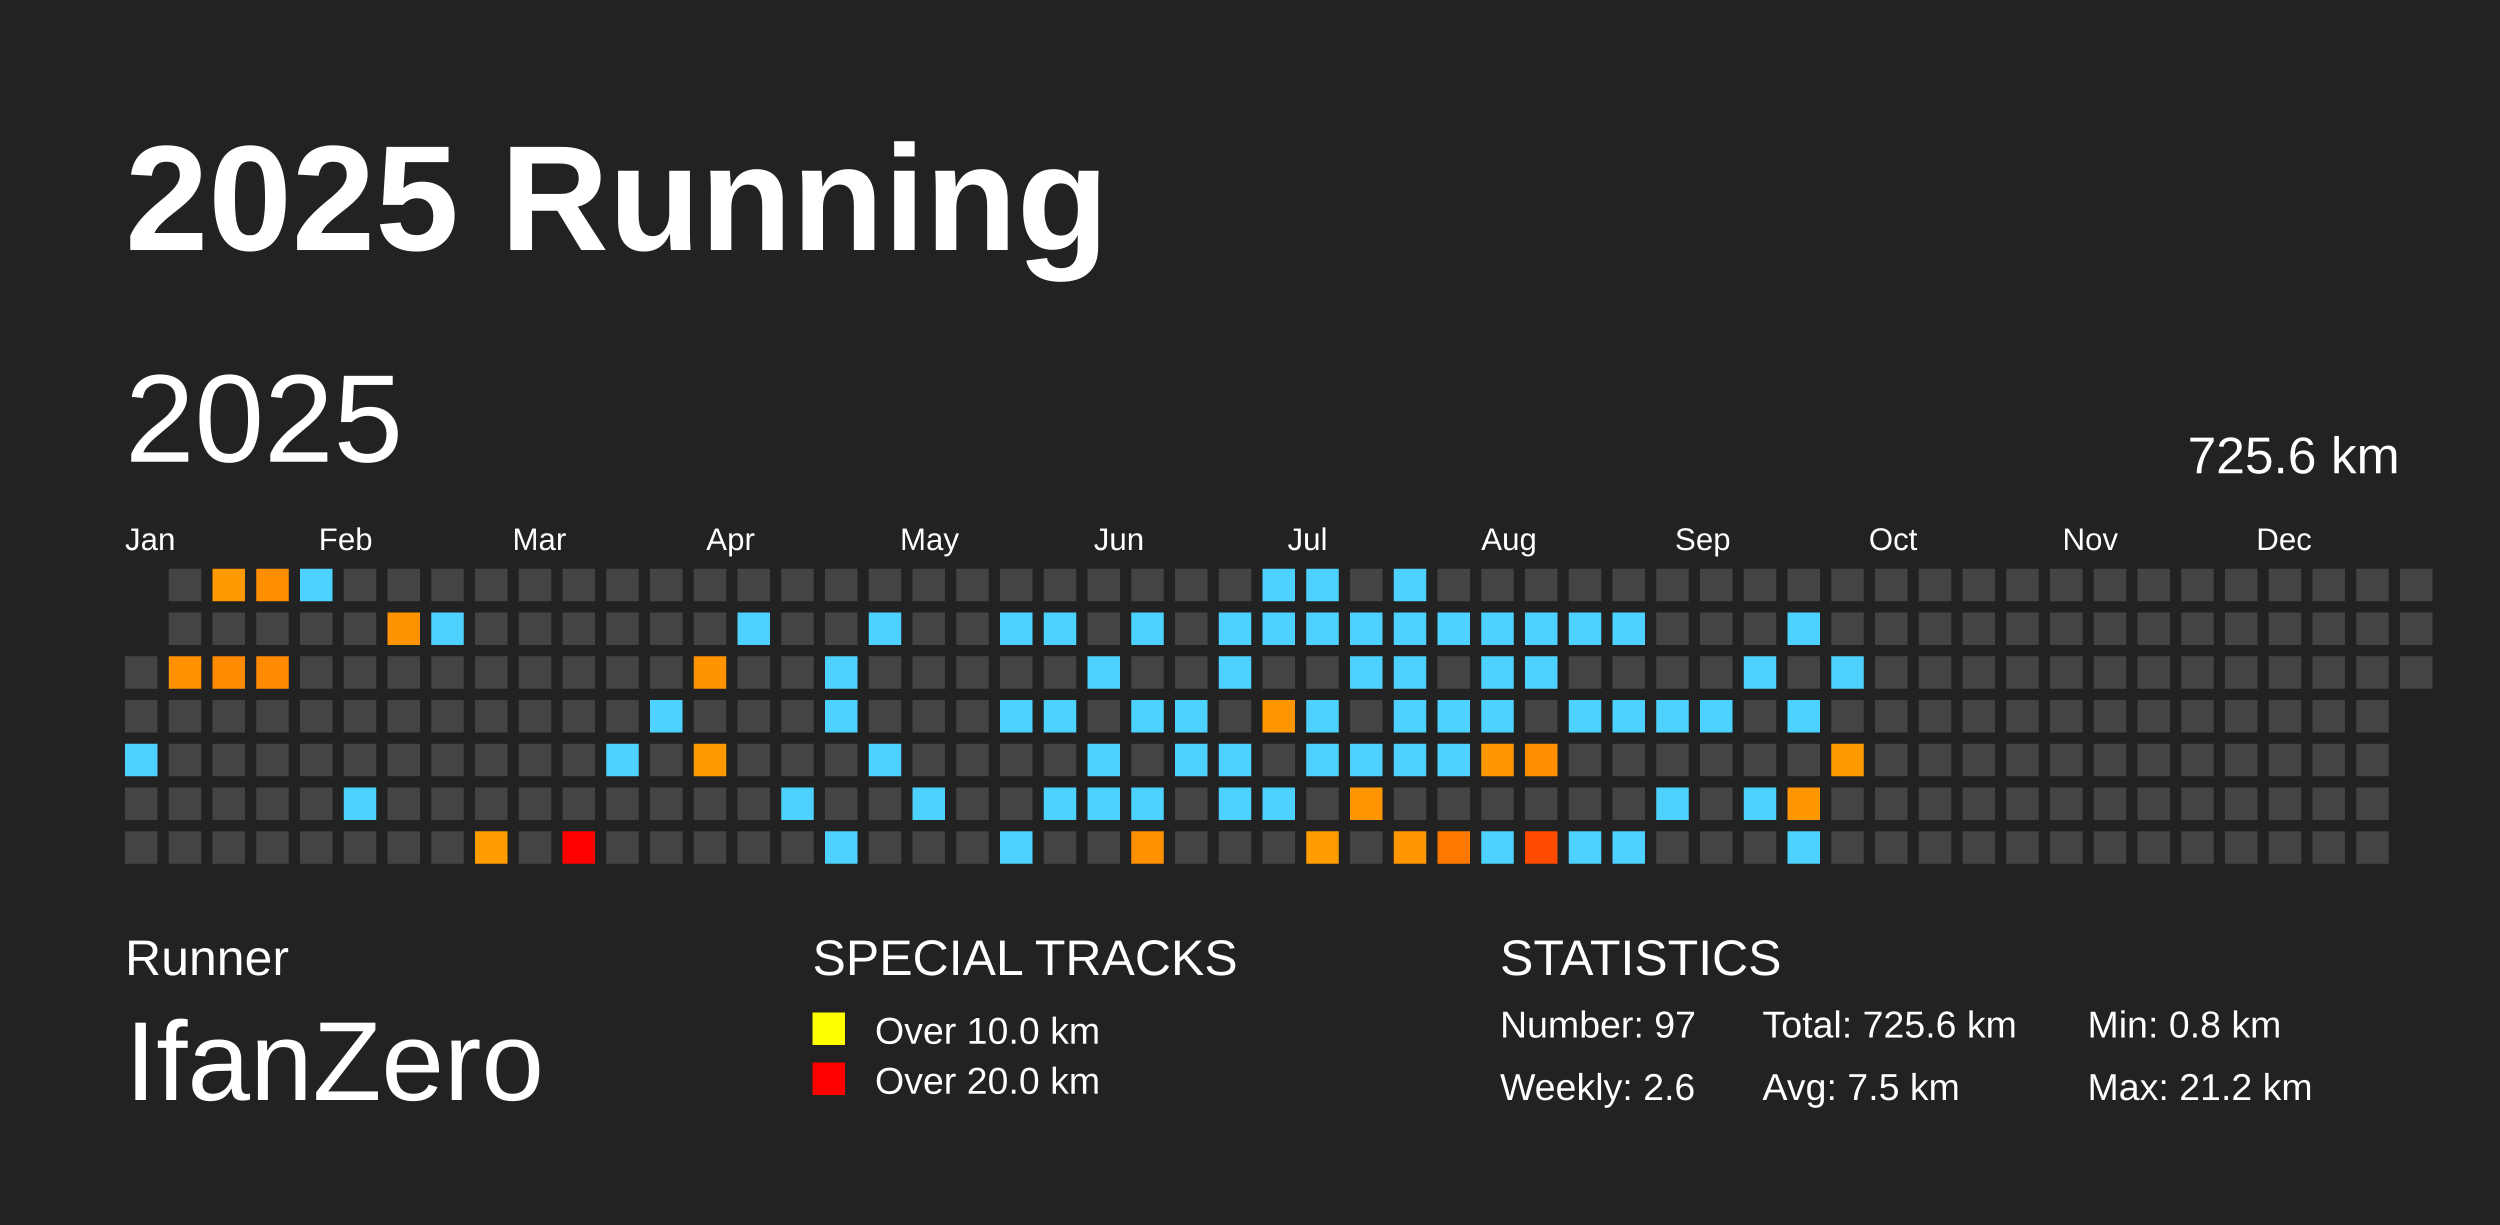
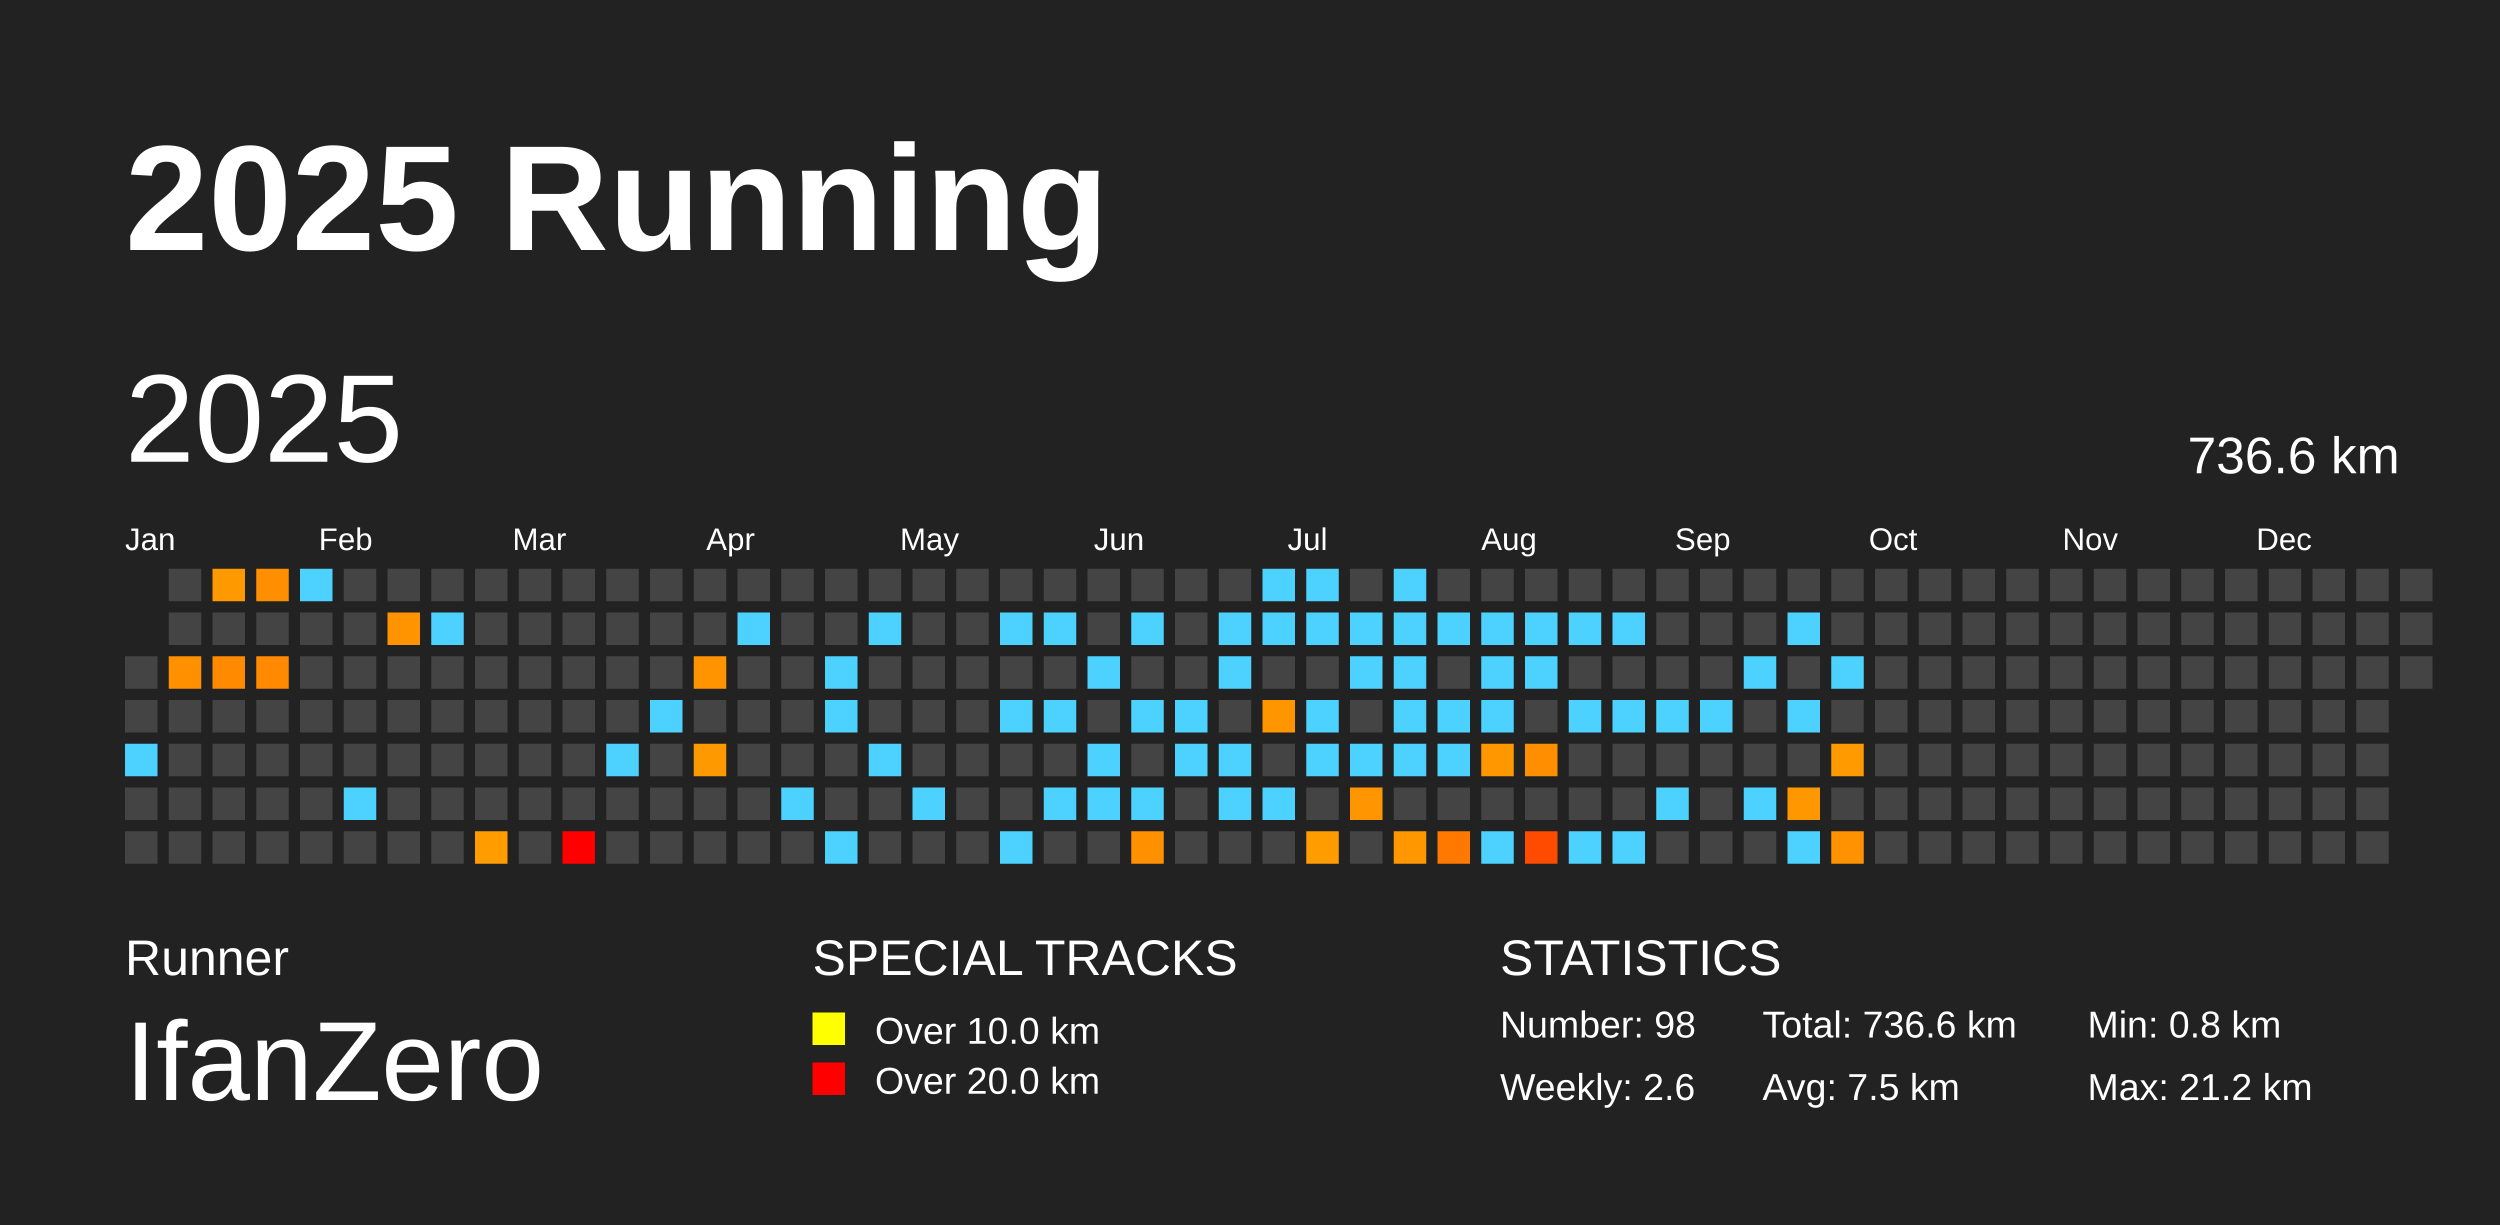
<svg xmlns="http://www.w3.org/2000/svg" baseProfile="full" height="98mm" version="1.1" viewBox="0,0,200,98" width="200mm">
  <defs />
  <rect fill="#222222" height="98" width="200" x="0" y="0" />
  <text fill="#FFFFFF" style="font-size:12px; font-family:Arial; font-weight:bold;" x="10" y="20">2025 Running</text>
  <text fill="#FFFFFF" style="font-size:4px; font-family:Arial" x="10" y="78">Runner</text>
  <text fill="#FFFFFF" style="font-size:9px; font-family:Arial" x="10" y="88">IfanZero</text>
  <text fill="#FFFFFF" style="font-size:4px; font-family:Arial" x="65" y="78">SPECIAL TRACKS</text>
  <rect fill="yellow" height="2.6" width="2.6" x="65" y="81" />
  <text fill="#FFFFFF" style="font-size:3px; font-family:Arial" x="70" y="83.5">Over 10.0 km</text>
  <rect fill="red" height="2.6" width="2.6" x="65" y="85" />
  <text fill="#FFFFFF" style="font-size:3px; font-family:Arial" x="70" y="87.5">Over 20.0 km</text>
  <text fill="#FFFFFF" style="font-size:4px; font-family:Arial" x="120" y="78">STATISTICS</text>
-   <text fill="#FFFFFF" style="font-size:3px; font-family:Arial" x="120" y="83">Number: 97</text>
+   <text fill="#FFFFFF" style="font-size:3px; font-family:Arial" x="120" y="83">Number: 98</text>
  <text fill="#FFFFFF" style="font-size:3px; font-family:Arial" x="120" y="88">Weekly: 2.6</text>
-   <text fill="#FFFFFF" style="font-size:3px; font-family:Arial" x="141" y="83">Total: 725.6 km</text>
+   <text fill="#FFFFFF" style="font-size:3px; font-family:Arial" x="141" y="83">Total: 736.6 km</text>
  <text fill="#FFFFFF" style="font-size:3px; font-family:Arial" x="141" y="88">Avg: 7.5 km</text>
  <text fill="#FFFFFF" style="font-size:3px; font-family:Arial" x="167" y="83">Min: 0.8 km</text>
  <text fill="#FFFFFF" style="font-size:3px; font-family:Arial" x="167" y="88">Max: 21.2 km</text>
  <text dominant-baseline="hanging" fill="#FFFFFF" style="font-size:10.0px; font-family:Arial;" x="10" y="30">2025</text>
-   <text dominant-baseline="hanging" fill="#FFFFFF" style="font-size:4.125px; font-family:Arial;" x="175" y="35">725.6 km</text>
+   <text dominant-baseline="hanging" fill="#FFFFFF" style="font-size:4.125px; font-family:Arial;" x="175" y="35">736.6 km</text>
  <text fill="#FFFFFF" style="font-size:2.5px; font-family:Arial" x="10.0" y="44">Jan</text>
  <text fill="#FFFFFF" style="font-size:2.5px; font-family:Arial" x="25.5" y="44">Feb</text>
  <text fill="#FFFFFF" style="font-size:2.5px; font-family:Arial" x="41.0" y="44">Mar</text>
  <text fill="#FFFFFF" style="font-size:2.5px; font-family:Arial" x="56.5" y="44">Apr</text>
  <text fill="#FFFFFF" style="font-size:2.5px; font-family:Arial" x="72.0" y="44">May</text>
  <text fill="#FFFFFF" style="font-size:2.5px; font-family:Arial" x="87.5" y="44">Jun</text>
  <text fill="#FFFFFF" style="font-size:2.5px; font-family:Arial" x="103.0" y="44">Jul</text>
  <text fill="#FFFFFF" style="font-size:2.5px; font-family:Arial" x="118.5" y="44">Aug</text>
  <text fill="#FFFFFF" style="font-size:2.5px; font-family:Arial" x="134.0" y="44">Sep</text>
  <text fill="#FFFFFF" style="font-size:2.5px; font-family:Arial" x="149.5" y="44">Oct</text>
  <text fill="#FFFFFF" style="font-size:2.5px; font-family:Arial" x="165.0" y="44">Nov</text>
  <text fill="#FFFFFF" style="font-size:2.5px; font-family:Arial" x="180.5" y="44">Dec</text>
  <rect fill="#444444" height="2.6" width="2.6" x="10.0" y="52.5" />
  <rect fill="#444444" height="2.6" width="2.6" x="10.0" y="56.0" />
  <rect fill="#4dd2ff" height="2.6" width="2.6" x="10.0" y="59.5" />
  <rect fill="#444444" height="2.6" width="2.6" x="10.0" y="63.0" />
  <rect fill="#444444" height="2.6" width="2.6" x="10.0" y="66.5" />
  <rect fill="#444444" height="2.6" width="2.6" x="13.5" y="45.5" />
  <rect fill="#444444" height="2.6" width="2.6" x="13.5" y="49.0" />
  <rect fill="#ff9100" height="2.6" width="2.6" x="13.5" y="52.5" />
  <rect fill="#444444" height="2.6" width="2.6" x="13.5" y="56.0" />
  <rect fill="#444444" height="2.6" width="2.6" x="13.5" y="59.5" />
  <rect fill="#444444" height="2.6" width="2.6" x="13.5" y="63.0" />
  <rect fill="#444444" height="2.6" width="2.6" x="13.5" y="66.5" />
  <rect fill="#ff9900" height="2.6" width="2.6" x="17.0" y="45.5" />
  <rect fill="#444444" height="2.6" width="2.6" x="17.0" y="49.0" />
  <rect fill="#ff8a00" height="2.6" width="2.6" x="17.0" y="52.5" />
  <rect fill="#444444" height="2.6" width="2.6" x="17.0" y="56.0" />
  <rect fill="#444444" height="2.6" width="2.6" x="17.0" y="59.5" />
  <rect fill="#444444" height="2.6" width="2.6" x="17.0" y="63.0" />
  <rect fill="#444444" height="2.6" width="2.6" x="17.0" y="66.5" />
  <rect fill="#ff8f00" height="2.6" width="2.6" x="20.5" y="45.5" />
  <rect fill="#444444" height="2.6" width="2.6" x="20.5" y="49.0" />
  <rect fill="#ff8900" height="2.6" width="2.6" x="20.5" y="52.5" />
  <rect fill="#444444" height="2.6" width="2.6" x="20.5" y="56.0" />
  <rect fill="#444444" height="2.6" width="2.6" x="20.5" y="59.5" />
  <rect fill="#444444" height="2.6" width="2.6" x="20.5" y="63.0" />
  <rect fill="#444444" height="2.6" width="2.6" x="20.5" y="66.5" />
  <rect fill="#4dd2ff" height="2.6" width="2.6" x="24.0" y="45.5" />
  <rect fill="#444444" height="2.6" width="2.6" x="24.0" y="49.0" />
  <rect fill="#444444" height="2.6" width="2.6" x="24.0" y="52.5" />
  <rect fill="#444444" height="2.6" width="2.6" x="24.0" y="56.0" />
  <rect fill="#444444" height="2.6" width="2.6" x="24.0" y="59.5" />
  <rect fill="#444444" height="2.6" width="2.6" x="24.0" y="63.0" />
  <rect fill="#444444" height="2.6" width="2.6" x="24.0" y="66.5" />
  <rect fill="#444444" height="2.6" width="2.6" x="27.5" y="45.5" />
  <rect fill="#444444" height="2.6" width="2.6" x="27.5" y="49.0" />
  <rect fill="#444444" height="2.6" width="2.6" x="27.5" y="52.5" />
  <rect fill="#444444" height="2.6" width="2.6" x="27.5" y="56.0" />
  <rect fill="#444444" height="2.6" width="2.6" x="27.5" y="59.5" />
  <rect fill="#4dd2ff" height="2.6" width="2.6" x="27.5" y="63.0" />
  <rect fill="#444444" height="2.6" width="2.6" x="27.5" y="66.5" />
  <rect fill="#444444" height="2.6" width="2.6" x="31.0" y="45.5" />
  <rect fill="#ff9300" height="2.6" width="2.6" x="31.0" y="49.0" />
  <rect fill="#444444" height="2.6" width="2.6" x="31.0" y="52.5" />
  <rect fill="#444444" height="2.6" width="2.6" x="31.0" y="56.0" />
  <rect fill="#444444" height="2.6" width="2.6" x="31.0" y="59.5" />
  <rect fill="#444444" height="2.6" width="2.6" x="31.0" y="63.0" />
  <rect fill="#444444" height="2.6" width="2.6" x="31.0" y="66.5" />
  <rect fill="#444444" height="2.6" width="2.6" x="34.5" y="45.5" />
  <rect fill="#4dd2ff" height="2.6" width="2.6" x="34.5" y="49.0" />
  <rect fill="#444444" height="2.6" width="2.6" x="34.5" y="52.5" />
  <rect fill="#444444" height="2.6" width="2.6" x="34.5" y="56.0" />
  <rect fill="#444444" height="2.6" width="2.6" x="34.5" y="59.5" />
  <rect fill="#444444" height="2.6" width="2.6" x="34.5" y="63.0" />
  <rect fill="#444444" height="2.6" width="2.6" x="34.5" y="66.5" />
  <rect fill="#444444" height="2.6" width="2.6" x="38.0" y="45.5" />
  <rect fill="#444444" height="2.6" width="2.6" x="38.0" y="49.0" />
  <rect fill="#444444" height="2.6" width="2.6" x="38.0" y="52.5" />
  <rect fill="#444444" height="2.6" width="2.6" x="38.0" y="56.0" />
  <rect fill="#444444" height="2.6" width="2.6" x="38.0" y="59.5" />
  <rect fill="#444444" height="2.6" width="2.6" x="38.0" y="63.0" />
  <rect fill="#ff9d00" height="2.6" width="2.6" x="38.0" y="66.5" />
  <rect fill="#444444" height="2.6" width="2.6" x="41.5" y="45.5" />
  <rect fill="#444444" height="2.6" width="2.6" x="41.5" y="49.0" />
  <rect fill="#444444" height="2.6" width="2.6" x="41.5" y="52.5" />
  <rect fill="#444444" height="2.6" width="2.6" x="41.5" y="56.0" />
  <rect fill="#444444" height="2.6" width="2.6" x="41.5" y="59.5" />
  <rect fill="#444444" height="2.6" width="2.6" x="41.5" y="63.0" />
  <rect fill="#444444" height="2.6" width="2.6" x="41.5" y="66.5" />
  <rect fill="#444444" height="2.6" width="2.6" x="45.0" y="45.5" />
  <rect fill="#444444" height="2.6" width="2.6" x="45.0" y="49.0" />
  <rect fill="#444444" height="2.6" width="2.6" x="45.0" y="52.5" />
  <rect fill="#444444" height="2.6" width="2.6" x="45.0" y="56.0" />
  <rect fill="#444444" height="2.6" width="2.6" x="45.0" y="59.5" />
  <rect fill="#444444" height="2.6" width="2.6" x="45.0" y="63.0" />
  <rect fill="red" height="2.6" width="2.6" x="45.0" y="66.5" />
  <rect fill="#444444" height="2.6" width="2.6" x="48.5" y="45.5" />
  <rect fill="#444444" height="2.6" width="2.6" x="48.5" y="49.0" />
  <rect fill="#444444" height="2.6" width="2.6" x="48.5" y="52.5" />
  <rect fill="#444444" height="2.6" width="2.6" x="48.5" y="56.0" />
  <rect fill="#4dd2ff" height="2.6" width="2.6" x="48.5" y="59.5" />
  <rect fill="#444444" height="2.6" width="2.6" x="48.5" y="63.0" />
  <rect fill="#444444" height="2.6" width="2.6" x="48.5" y="66.5" />
  <rect fill="#444444" height="2.6" width="2.6" x="52.0" y="45.5" />
  <rect fill="#444444" height="2.6" width="2.6" x="52.0" y="49.0" />
  <rect fill="#444444" height="2.6" width="2.6" x="52.0" y="52.5" />
  <rect fill="#4dd2ff" height="2.6" width="2.6" x="52.0" y="56.0" />
  <rect fill="#444444" height="2.6" width="2.6" x="52.0" y="59.5" />
  <rect fill="#444444" height="2.6" width="2.6" x="52.0" y="63.0" />
  <rect fill="#444444" height="2.6" width="2.6" x="52.0" y="66.5" />
  <rect fill="#444444" height="2.6" width="2.6" x="55.5" y="45.5" />
  <rect fill="#444444" height="2.6" width="2.6" x="55.5" y="49.0" />
  <rect fill="#ff9300" height="2.6" width="2.6" x="55.5" y="52.5" />
  <rect fill="#444444" height="2.6" width="2.6" x="55.5" y="56.0" />
  <rect fill="#ff9900" height="2.6" width="2.6" x="55.5" y="59.5" />
  <rect fill="#444444" height="2.6" width="2.6" x="55.5" y="63.0" />
  <rect fill="#444444" height="2.6" width="2.6" x="55.5" y="66.5" />
  <rect fill="#444444" height="2.6" width="2.6" x="59.0" y="45.5" />
  <rect fill="#4dd2ff" height="2.6" width="2.6" x="59.0" y="49.0" />
  <rect fill="#444444" height="2.6" width="2.6" x="59.0" y="52.5" />
  <rect fill="#444444" height="2.6" width="2.6" x="59.0" y="56.0" />
  <rect fill="#444444" height="2.6" width="2.6" x="59.0" y="59.5" />
  <rect fill="#444444" height="2.6" width="2.6" x="59.0" y="63.0" />
  <rect fill="#444444" height="2.6" width="2.6" x="59.0" y="66.5" />
  <rect fill="#444444" height="2.6" width="2.6" x="62.5" y="45.5" />
  <rect fill="#444444" height="2.6" width="2.6" x="62.5" y="49.0" />
  <rect fill="#444444" height="2.6" width="2.6" x="62.5" y="52.5" />
  <rect fill="#444444" height="2.6" width="2.6" x="62.5" y="56.0" />
  <rect fill="#444444" height="2.6" width="2.6" x="62.5" y="59.5" />
  <rect fill="#4dd2ff" height="2.6" width="2.6" x="62.5" y="63.0" />
  <rect fill="#444444" height="2.6" width="2.6" x="62.5" y="66.5" />
  <rect fill="#444444" height="2.6" width="2.6" x="66.0" y="45.5" />
  <rect fill="#444444" height="2.6" width="2.6" x="66.0" y="49.0" />
  <rect fill="#4dd2ff" height="2.6" width="2.6" x="66.0" y="52.5" />
  <rect fill="#4dd2ff" height="2.6" width="2.6" x="66.0" y="56.0" />
  <rect fill="#444444" height="2.6" width="2.6" x="66.0" y="59.5" />
  <rect fill="#444444" height="2.6" width="2.6" x="66.0" y="63.0" />
  <rect fill="#4dd2ff" height="2.6" width="2.6" x="66.0" y="66.5" />
  <rect fill="#444444" height="2.6" width="2.6" x="69.5" y="45.5" />
  <rect fill="#4dd2ff" height="2.6" width="2.6" x="69.5" y="49.0" />
  <rect fill="#444444" height="2.6" width="2.6" x="69.5" y="52.5" />
  <rect fill="#444444" height="2.6" width="2.6" x="69.5" y="56.0" />
  <rect fill="#4dd2ff" height="2.6" width="2.6" x="69.5" y="59.5" />
  <rect fill="#444444" height="2.6" width="2.6" x="69.5" y="63.0" />
  <rect fill="#444444" height="2.6" width="2.6" x="69.5" y="66.5" />
  <rect fill="#444444" height="2.6" width="2.6" x="73.0" y="45.5" />
  <rect fill="#444444" height="2.6" width="2.6" x="73.0" y="49.0" />
  <rect fill="#444444" height="2.6" width="2.6" x="73.0" y="52.5" />
  <rect fill="#444444" height="2.6" width="2.6" x="73.0" y="56.0" />
  <rect fill="#444444" height="2.6" width="2.6" x="73.0" y="59.5" />
  <rect fill="#4dd2ff" height="2.6" width="2.6" x="73.0" y="63.0" />
  <rect fill="#444444" height="2.6" width="2.6" x="73.0" y="66.5" />
  <rect fill="#444444" height="2.6" width="2.6" x="76.5" y="45.5" />
  <rect fill="#444444" height="2.6" width="2.6" x="76.5" y="49.0" />
  <rect fill="#444444" height="2.6" width="2.6" x="76.5" y="52.5" />
  <rect fill="#444444" height="2.6" width="2.6" x="76.5" y="56.0" />
  <rect fill="#444444" height="2.6" width="2.6" x="76.5" y="59.5" />
  <rect fill="#444444" height="2.6" width="2.6" x="76.5" y="63.0" />
  <rect fill="#444444" height="2.6" width="2.6" x="76.5" y="66.5" />
  <rect fill="#444444" height="2.6" width="2.6" x="80.0" y="45.5" />
  <rect fill="#4dd2ff" height="2.6" width="2.6" x="80.0" y="49.0" />
  <rect fill="#444444" height="2.6" width="2.6" x="80.0" y="52.5" />
  <rect fill="#4dd2ff" height="2.6" width="2.6" x="80.0" y="56.0" />
  <rect fill="#444444" height="2.6" width="2.6" x="80.0" y="59.5" />
  <rect fill="#444444" height="2.6" width="2.6" x="80.0" y="63.0" />
  <rect fill="#4dd2ff" height="2.6" width="2.6" x="80.0" y="66.5" />
  <rect fill="#444444" height="2.6" width="2.6" x="83.5" y="45.5" />
  <rect fill="#4dd2ff" height="2.6" width="2.6" x="83.5" y="49.0" />
  <rect fill="#444444" height="2.6" width="2.6" x="83.5" y="52.5" />
  <rect fill="#4dd2ff" height="2.6" width="2.6" x="83.5" y="56.0" />
  <rect fill="#444444" height="2.6" width="2.6" x="83.5" y="59.5" />
  <rect fill="#4dd2ff" height="2.6" width="2.6" x="83.5" y="63.0" />
  <rect fill="#444444" height="2.6" width="2.6" x="83.5" y="66.5" />
  <rect fill="#444444" height="2.6" width="2.6" x="87.0" y="45.5" />
  <rect fill="#444444" height="2.6" width="2.6" x="87.0" y="49.0" />
  <rect fill="#4dd2ff" height="2.6" width="2.6" x="87.0" y="52.5" />
  <rect fill="#444444" height="2.6" width="2.6" x="87.0" y="56.0" />
  <rect fill="#4dd2ff" height="2.6" width="2.6" x="87.0" y="59.5" />
  <rect fill="#4dd2ff" height="2.6" width="2.6" x="87.0" y="63.0" />
  <rect fill="#444444" height="2.6" width="2.6" x="87.0" y="66.5" />
  <rect fill="#444444" height="2.6" width="2.6" x="90.5" y="45.5" />
  <rect fill="#4dd2ff" height="2.6" width="2.6" x="90.5" y="49.0" />
  <rect fill="#444444" height="2.6" width="2.6" x="90.5" y="52.5" />
  <rect fill="#4dd2ff" height="2.6" width="2.6" x="90.5" y="56.0" />
  <rect fill="#444444" height="2.6" width="2.6" x="90.5" y="59.5" />
  <rect fill="#4dd2ff" height="2.6" width="2.6" x="90.5" y="63.0" />
  <rect fill="#ff9000" height="2.6" width="2.6" x="90.5" y="66.5" />
  <rect fill="#444444" height="2.6" width="2.6" x="94.0" y="45.5" />
  <rect fill="#444444" height="2.6" width="2.6" x="94.0" y="49.0" />
  <rect fill="#444444" height="2.6" width="2.6" x="94.0" y="52.5" />
  <rect fill="#4dd2ff" height="2.6" width="2.6" x="94.0" y="56.0" />
  <rect fill="#4dd2ff" height="2.6" width="2.6" x="94.0" y="59.5" />
  <rect fill="#444444" height="2.6" width="2.6" x="94.0" y="63.0" />
  <rect fill="#444444" height="2.6" width="2.6" x="94.0" y="66.5" />
  <rect fill="#444444" height="2.6" width="2.6" x="97.5" y="45.5" />
  <rect fill="#4dd2ff" height="2.6" width="2.6" x="97.5" y="49.0" />
  <rect fill="#4dd2ff" height="2.6" width="2.6" x="97.5" y="52.5" />
  <rect fill="#444444" height="2.6" width="2.6" x="97.5" y="56.0" />
  <rect fill="#4dd2ff" height="2.6" width="2.6" x="97.5" y="59.5" />
  <rect fill="#4dd2ff" height="2.6" width="2.6" x="97.5" y="63.0" />
  <rect fill="#444444" height="2.6" width="2.6" x="97.5" y="66.5" />
  <rect fill="#4dd2ff" height="2.6" width="2.6" x="101.0" y="45.5" />
  <rect fill="#4dd2ff" height="2.6" width="2.6" x="101.0" y="49.0" />
  <rect fill="#444444" height="2.6" width="2.6" x="101.0" y="52.5" />
  <rect fill="#ff9600" height="2.6" width="2.6" x="101.0" y="56.0" />
  <rect fill="#444444" height="2.6" width="2.6" x="101.0" y="59.5" />
  <rect fill="#4dd2ff" height="2.6" width="2.6" x="101.0" y="63.0" />
  <rect fill="#444444" height="2.6" width="2.6" x="101.0" y="66.5" />
  <rect fill="#4dd2ff" height="2.6" width="2.6" x="104.5" y="45.5" />
  <rect fill="#4dd2ff" height="2.6" width="2.6" x="104.5" y="49.0" />
  <rect fill="#444444" height="2.6" width="2.6" x="104.5" y="52.5" />
  <rect fill="#4dd2ff" height="2.6" width="2.6" x="104.5" y="56.0" />
  <rect fill="#4dd2ff" height="2.6" width="2.6" x="104.5" y="59.5" />
  <rect fill="#444444" height="2.6" width="2.6" x="104.5" y="63.0" />
  <rect fill="#ff9c00" height="2.6" width="2.6" x="104.5" y="66.5" />
  <rect fill="#444444" height="2.6" width="2.6" x="108.0" y="45.5" />
  <rect fill="#4dd2ff" height="2.6" width="2.6" x="108.0" y="49.0" />
  <rect fill="#4dd2ff" height="2.6" width="2.6" x="108.0" y="52.5" />
  <rect fill="#444444" height="2.6" width="2.6" x="108.0" y="56.0" />
  <rect fill="#4dd2ff" height="2.6" width="2.6" x="108.0" y="59.5" />
  <rect fill="#ff9500" height="2.6" width="2.6" x="108.0" y="63.0" />
  <rect fill="#444444" height="2.6" width="2.6" x="108.0" y="66.5" />
  <rect fill="#4dd2ff" height="2.6" width="2.6" x="111.5" y="45.5" />
  <rect fill="#4dd2ff" height="2.6" width="2.6" x="111.5" y="49.0" />
  <rect fill="#4dd2ff" height="2.6" width="2.6" x="111.5" y="52.5" />
  <rect fill="#4dd2ff" height="2.6" width="2.6" x="111.5" y="56.0" />
  <rect fill="#4dd2ff" height="2.6" width="2.6" x="111.5" y="59.5" />
  <rect fill="#444444" height="2.6" width="2.6" x="111.5" y="63.0" />
  <rect fill="#ff9800" height="2.6" width="2.6" x="111.5" y="66.5" />
  <rect fill="#444444" height="2.6" width="2.6" x="115.0" y="45.5" />
  <rect fill="#4dd2ff" height="2.6" width="2.6" x="115.0" y="49.0" />
  <rect fill="#444444" height="2.6" width="2.6" x="115.0" y="52.5" />
  <rect fill="#4dd2ff" height="2.6" width="2.6" x="115.0" y="56.0" />
  <rect fill="#4dd2ff" height="2.6" width="2.6" x="115.0" y="59.5" />
  <rect fill="#444444" height="2.6" width="2.6" x="115.0" y="63.0" />
  <rect fill="#ff7900" height="2.6" width="2.6" x="115.0" y="66.5" />
  <rect fill="#444444" height="2.6" width="2.6" x="118.5" y="45.5" />
  <rect fill="#4dd2ff" height="2.6" width="2.6" x="118.5" y="49.0" />
  <rect fill="#4dd2ff" height="2.6" width="2.6" x="118.5" y="52.5" />
  <rect fill="#4dd2ff" height="2.6" width="2.6" x="118.5" y="56.0" />
  <rect fill="#ff9700" height="2.6" width="2.6" x="118.5" y="59.5" />
  <rect fill="#444444" height="2.6" width="2.6" x="118.5" y="63.0" />
  <rect fill="#4dd2ff" height="2.6" width="2.6" x="118.5" y="66.5" />
  <rect fill="#444444" height="2.6" width="2.6" x="122.0" y="45.5" />
  <rect fill="#4dd2ff" height="2.6" width="2.6" x="122.0" y="49.0" />
  <rect fill="#4dd2ff" height="2.6" width="2.6" x="122.0" y="52.5" />
  <rect fill="#444444" height="2.6" width="2.6" x="122.0" y="56.0" />
  <rect fill="#ff8e00" height="2.6" width="2.6" x="122.0" y="59.5" />
  <rect fill="#444444" height="2.6" width="2.6" x="122.0" y="63.0" />
  <rect fill="#ff4b00" height="2.6" width="2.6" x="122.0" y="66.5" />
  <rect fill="#444444" height="2.6" width="2.6" x="125.5" y="45.5" />
  <rect fill="#4dd2ff" height="2.6" width="2.6" x="125.5" y="49.0" />
  <rect fill="#444444" height="2.6" width="2.6" x="125.5" y="52.5" />
  <rect fill="#4dd2ff" height="2.6" width="2.6" x="125.5" y="56.0" />
  <rect fill="#444444" height="2.6" width="2.6" x="125.5" y="59.5" />
  <rect fill="#444444" height="2.6" width="2.6" x="125.5" y="63.0" />
  <rect fill="#4dd2ff" height="2.6" width="2.6" x="125.5" y="66.5" />
  <rect fill="#444444" height="2.6" width="2.6" x="129.0" y="45.5" />
  <rect fill="#4dd2ff" height="2.6" width="2.6" x="129.0" y="49.0" />
  <rect fill="#444444" height="2.6" width="2.6" x="129.0" y="52.5" />
  <rect fill="#4dd2ff" height="2.6" width="2.6" x="129.0" y="56.0" />
  <rect fill="#444444" height="2.6" width="2.6" x="129.0" y="59.5" />
  <rect fill="#444444" height="2.6" width="2.6" x="129.0" y="63.0" />
  <rect fill="#4dd2ff" height="2.6" width="2.6" x="129.0" y="66.5" />
  <rect fill="#444444" height="2.6" width="2.6" x="132.5" y="45.5" />
  <rect fill="#444444" height="2.6" width="2.6" x="132.5" y="49.0" />
  <rect fill="#444444" height="2.6" width="2.6" x="132.5" y="52.5" />
  <rect fill="#4dd2ff" height="2.6" width="2.6" x="132.5" y="56.0" />
  <rect fill="#444444" height="2.6" width="2.6" x="132.5" y="59.5" />
  <rect fill="#4dd2ff" height="2.6" width="2.6" x="132.5" y="63.0" />
  <rect fill="#444444" height="2.6" width="2.6" x="132.5" y="66.5" />
  <rect fill="#444444" height="2.6" width="2.6" x="136.0" y="45.5" />
  <rect fill="#444444" height="2.6" width="2.6" x="136.0" y="49.0" />
  <rect fill="#444444" height="2.6" width="2.6" x="136.0" y="52.5" />
  <rect fill="#4dd2ff" height="2.6" width="2.6" x="136.0" y="56.0" />
  <rect fill="#444444" height="2.6" width="2.6" x="136.0" y="59.5" />
  <rect fill="#444444" height="2.6" width="2.6" x="136.0" y="63.0" />
  <rect fill="#444444" height="2.6" width="2.6" x="136.0" y="66.5" />
  <rect fill="#444444" height="2.6" width="2.6" x="139.5" y="45.5" />
  <rect fill="#444444" height="2.6" width="2.6" x="139.5" y="49.0" />
  <rect fill="#4dd2ff" height="2.6" width="2.6" x="139.5" y="52.5" />
  <rect fill="#444444" height="2.6" width="2.6" x="139.5" y="56.0" />
  <rect fill="#444444" height="2.6" width="2.6" x="139.5" y="59.5" />
  <rect fill="#4dd2ff" height="2.6" width="2.6" x="139.5" y="63.0" />
  <rect fill="#444444" height="2.6" width="2.6" x="139.5" y="66.5" />
  <rect fill="#444444" height="2.6" width="2.6" x="143.0" y="45.5" />
  <rect fill="#4dd2ff" height="2.6" width="2.6" x="143.0" y="49.0" />
  <rect fill="#444444" height="2.6" width="2.6" x="143.0" y="52.5" />
  <rect fill="#4dd2ff" height="2.6" width="2.6" x="143.0" y="56.0" />
  <rect fill="#444444" height="2.6" width="2.6" x="143.0" y="59.5" />
  <rect fill="#ff9700" height="2.6" width="2.6" x="143.0" y="63.0" />
  <rect fill="#4dd2ff" height="2.6" width="2.6" x="143.0" y="66.5" />
  <rect fill="#444444" height="2.6" width="2.6" x="146.5" y="45.5" />
  <rect fill="#444444" height="2.6" width="2.6" x="146.5" y="49.0" />
  <rect fill="#4dd2ff" height="2.6" width="2.6" x="146.5" y="52.5" />
  <rect fill="#444444" height="2.6" width="2.6" x="146.5" y="56.0" />
  <rect fill="#ff9a00" height="2.6" width="2.6" x="146.5" y="59.5" />
  <rect fill="#444444" height="2.6" width="2.6" x="146.5" y="63.0" />
-   <rect fill="#444444" height="2.6" width="2.6" x="146.5" y="66.5" />
+   <rect fill="#ff9200" height="2.6" width="2.6" x="146.5" y="66.5" />
  <rect fill="#444444" height="2.6" width="2.6" x="150.0" y="45.5" />
  <rect fill="#444444" height="2.6" width="2.6" x="150.0" y="49.0" />
  <rect fill="#444444" height="2.6" width="2.6" x="150.0" y="52.5" />
  <rect fill="#444444" height="2.6" width="2.6" x="150.0" y="56.0" />
  <rect fill="#444444" height="2.6" width="2.6" x="150.0" y="59.5" />
  <rect fill="#444444" height="2.6" width="2.6" x="150.0" y="63.0" />
  <rect fill="#444444" height="2.6" width="2.6" x="150.0" y="66.5" />
  <rect fill="#444444" height="2.6" width="2.6" x="153.5" y="45.5" />
  <rect fill="#444444" height="2.6" width="2.6" x="153.5" y="49.0" />
  <rect fill="#444444" height="2.6" width="2.6" x="153.5" y="52.5" />
  <rect fill="#444444" height="2.6" width="2.6" x="153.5" y="56.0" />
  <rect fill="#444444" height="2.6" width="2.6" x="153.5" y="59.5" />
  <rect fill="#444444" height="2.6" width="2.6" x="153.5" y="63.0" />
  <rect fill="#444444" height="2.6" width="2.6" x="153.5" y="66.5" />
  <rect fill="#444444" height="2.6" width="2.6" x="157.0" y="45.5" />
  <rect fill="#444444" height="2.6" width="2.6" x="157.0" y="49.0" />
  <rect fill="#444444" height="2.6" width="2.6" x="157.0" y="52.5" />
  <rect fill="#444444" height="2.6" width="2.6" x="157.0" y="56.0" />
  <rect fill="#444444" height="2.6" width="2.6" x="157.0" y="59.5" />
  <rect fill="#444444" height="2.6" width="2.6" x="157.0" y="63.0" />
  <rect fill="#444444" height="2.6" width="2.6" x="157.0" y="66.5" />
  <rect fill="#444444" height="2.6" width="2.6" x="160.5" y="45.5" />
  <rect fill="#444444" height="2.6" width="2.6" x="160.5" y="49.0" />
  <rect fill="#444444" height="2.6" width="2.6" x="160.5" y="52.5" />
  <rect fill="#444444" height="2.6" width="2.6" x="160.5" y="56.0" />
  <rect fill="#444444" height="2.6" width="2.6" x="160.5" y="59.5" />
  <rect fill="#444444" height="2.6" width="2.6" x="160.5" y="63.0" />
  <rect fill="#444444" height="2.6" width="2.6" x="160.5" y="66.5" />
  <rect fill="#444444" height="2.6" width="2.6" x="164.0" y="45.5" />
  <rect fill="#444444" height="2.6" width="2.6" x="164.0" y="49.0" />
  <rect fill="#444444" height="2.6" width="2.6" x="164.0" y="52.5" />
  <rect fill="#444444" height="2.6" width="2.6" x="164.0" y="56.0" />
  <rect fill="#444444" height="2.6" width="2.6" x="164.0" y="59.5" />
  <rect fill="#444444" height="2.6" width="2.6" x="164.0" y="63.0" />
  <rect fill="#444444" height="2.6" width="2.6" x="164.0" y="66.5" />
  <rect fill="#444444" height="2.6" width="2.6" x="167.5" y="45.5" />
  <rect fill="#444444" height="2.6" width="2.6" x="167.5" y="49.0" />
  <rect fill="#444444" height="2.6" width="2.6" x="167.5" y="52.5" />
  <rect fill="#444444" height="2.6" width="2.6" x="167.5" y="56.0" />
  <rect fill="#444444" height="2.6" width="2.6" x="167.5" y="59.5" />
  <rect fill="#444444" height="2.6" width="2.6" x="167.5" y="63.0" />
  <rect fill="#444444" height="2.6" width="2.6" x="167.5" y="66.5" />
  <rect fill="#444444" height="2.6" width="2.6" x="171.0" y="45.5" />
  <rect fill="#444444" height="2.6" width="2.6" x="171.0" y="49.0" />
  <rect fill="#444444" height="2.6" width="2.6" x="171.0" y="52.5" />
  <rect fill="#444444" height="2.6" width="2.6" x="171.0" y="56.0" />
  <rect fill="#444444" height="2.6" width="2.6" x="171.0" y="59.5" />
  <rect fill="#444444" height="2.6" width="2.6" x="171.0" y="63.0" />
  <rect fill="#444444" height="2.6" width="2.6" x="171.0" y="66.5" />
  <rect fill="#444444" height="2.6" width="2.6" x="174.5" y="45.5" />
  <rect fill="#444444" height="2.6" width="2.6" x="174.5" y="49.0" />
  <rect fill="#444444" height="2.6" width="2.6" x="174.5" y="52.5" />
  <rect fill="#444444" height="2.6" width="2.6" x="174.5" y="56.0" />
  <rect fill="#444444" height="2.6" width="2.6" x="174.5" y="59.5" />
  <rect fill="#444444" height="2.6" width="2.6" x="174.5" y="63.0" />
  <rect fill="#444444" height="2.6" width="2.6" x="174.5" y="66.5" />
  <rect fill="#444444" height="2.6" width="2.6" x="178.0" y="45.5" />
  <rect fill="#444444" height="2.6" width="2.6" x="178.0" y="49.0" />
  <rect fill="#444444" height="2.6" width="2.6" x="178.0" y="52.5" />
  <rect fill="#444444" height="2.6" width="2.6" x="178.0" y="56.0" />
  <rect fill="#444444" height="2.6" width="2.6" x="178.0" y="59.5" />
  <rect fill="#444444" height="2.6" width="2.6" x="178.0" y="63.0" />
  <rect fill="#444444" height="2.6" width="2.6" x="178.0" y="66.5" />
  <rect fill="#444444" height="2.6" width="2.6" x="181.5" y="45.5" />
  <rect fill="#444444" height="2.6" width="2.6" x="181.5" y="49.0" />
  <rect fill="#444444" height="2.6" width="2.6" x="181.5" y="52.5" />
  <rect fill="#444444" height="2.6" width="2.6" x="181.5" y="56.0" />
  <rect fill="#444444" height="2.6" width="2.6" x="181.5" y="59.5" />
  <rect fill="#444444" height="2.6" width="2.6" x="181.5" y="63.0" />
  <rect fill="#444444" height="2.6" width="2.6" x="181.5" y="66.5" />
  <rect fill="#444444" height="2.6" width="2.6" x="185.0" y="45.5" />
  <rect fill="#444444" height="2.6" width="2.6" x="185.0" y="49.0" />
  <rect fill="#444444" height="2.6" width="2.6" x="185.0" y="52.5" />
  <rect fill="#444444" height="2.6" width="2.6" x="185.0" y="56.0" />
  <rect fill="#444444" height="2.6" width="2.6" x="185.0" y="59.5" />
  <rect fill="#444444" height="2.6" width="2.6" x="185.0" y="63.0" />
  <rect fill="#444444" height="2.6" width="2.6" x="185.0" y="66.5" />
  <rect fill="#444444" height="2.6" width="2.6" x="188.5" y="45.5" />
  <rect fill="#444444" height="2.6" width="2.6" x="188.5" y="49.0" />
  <rect fill="#444444" height="2.6" width="2.6" x="188.5" y="52.5" />
  <rect fill="#444444" height="2.6" width="2.6" x="188.5" y="56.0" />
  <rect fill="#444444" height="2.6" width="2.6" x="188.5" y="59.5" />
  <rect fill="#444444" height="2.6" width="2.6" x="188.5" y="63.0" />
  <rect fill="#444444" height="2.6" width="2.6" x="188.5" y="66.5" />
  <rect fill="#444444" height="2.6" width="2.6" x="192.0" y="45.5" />
  <rect fill="#444444" height="2.6" width="2.6" x="192.0" y="49.0" />
  <rect fill="#444444" height="2.6" width="2.6" x="192.0" y="52.5" />
</svg>
